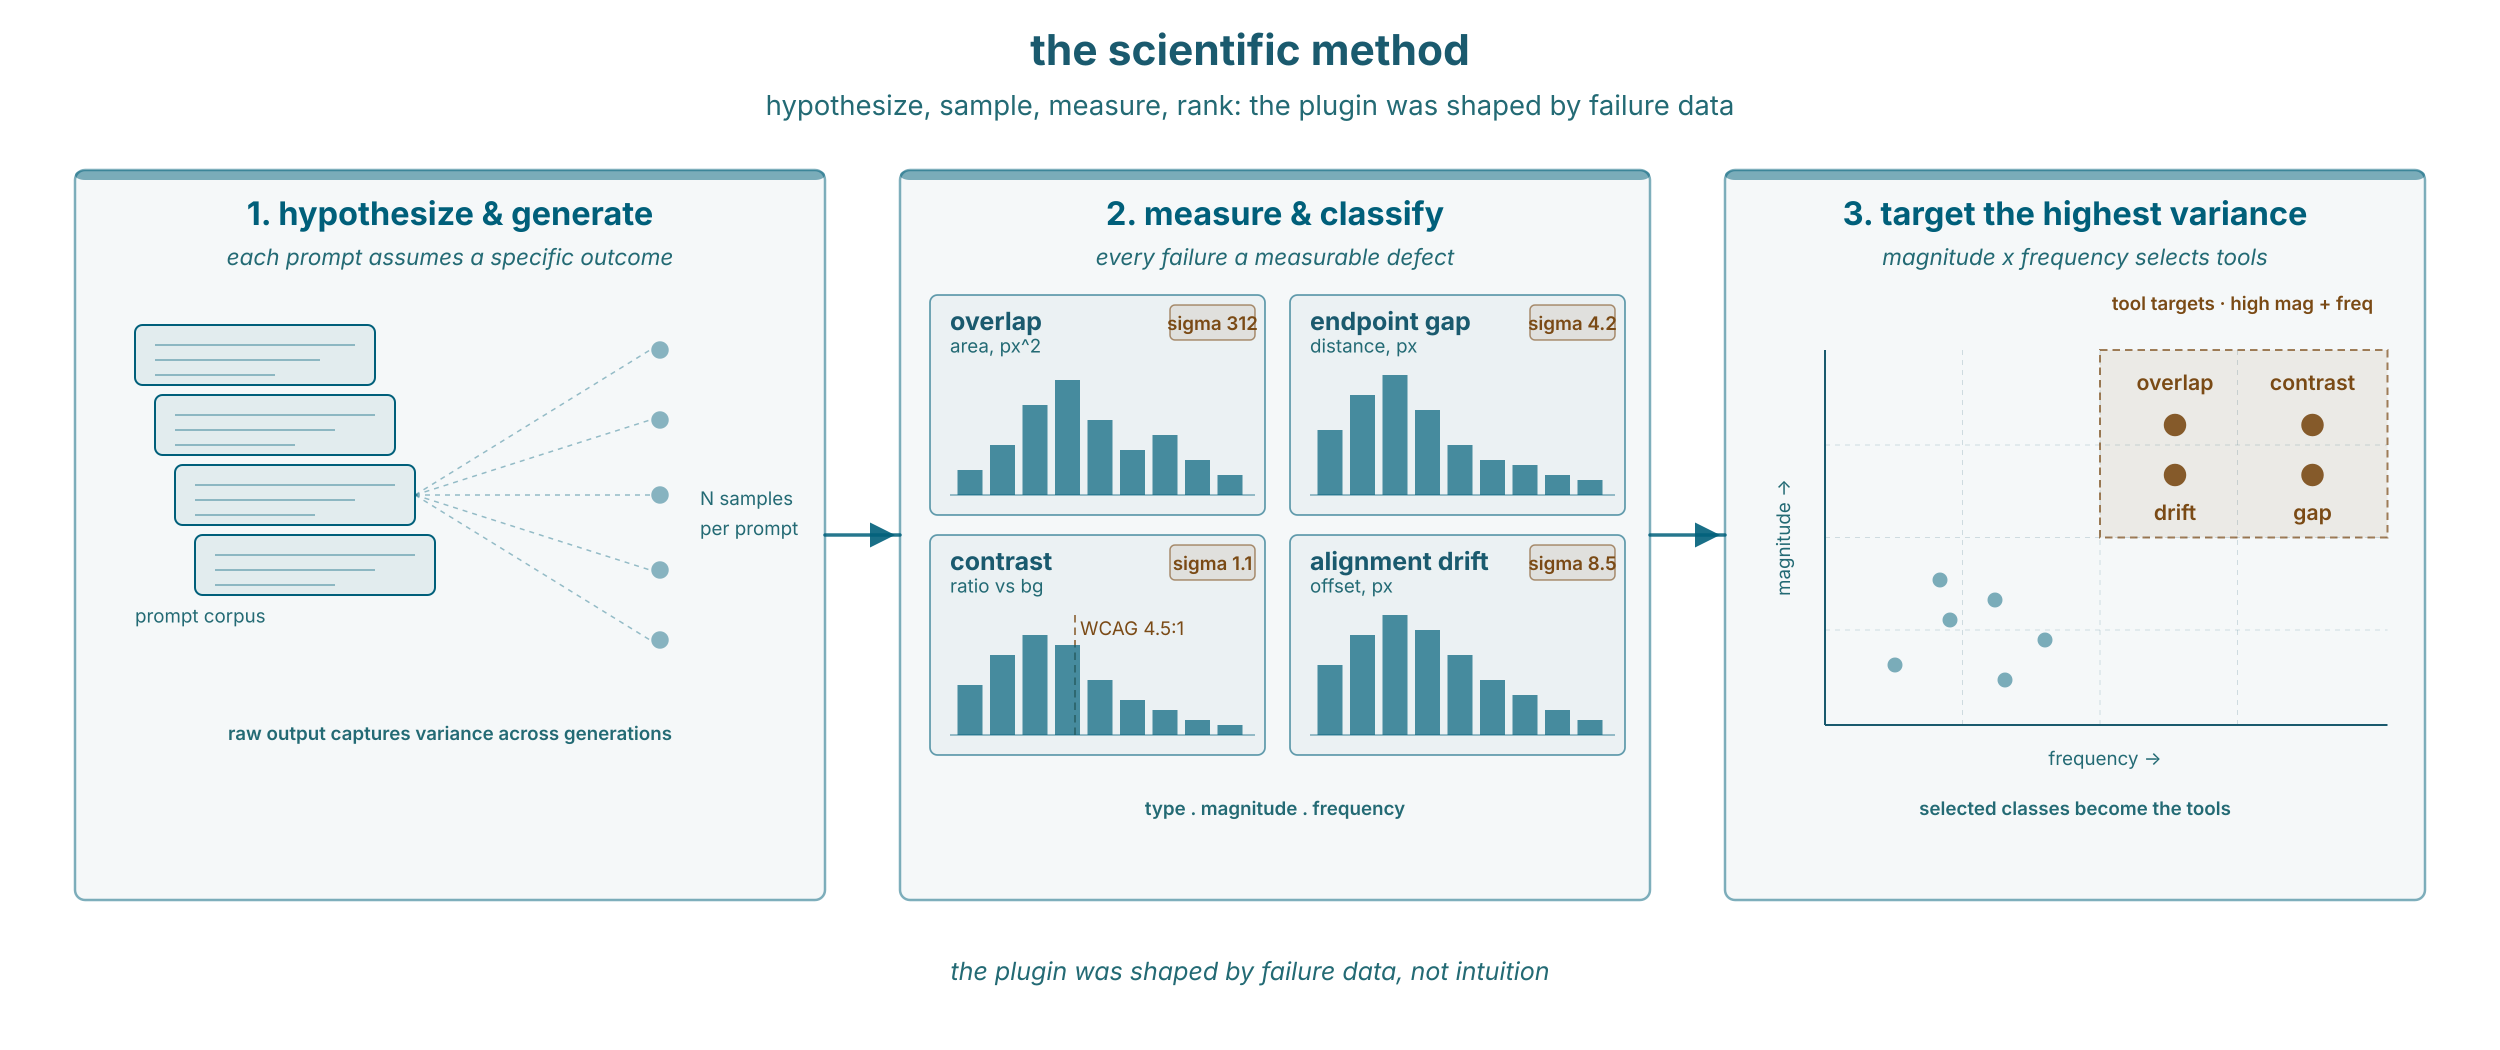
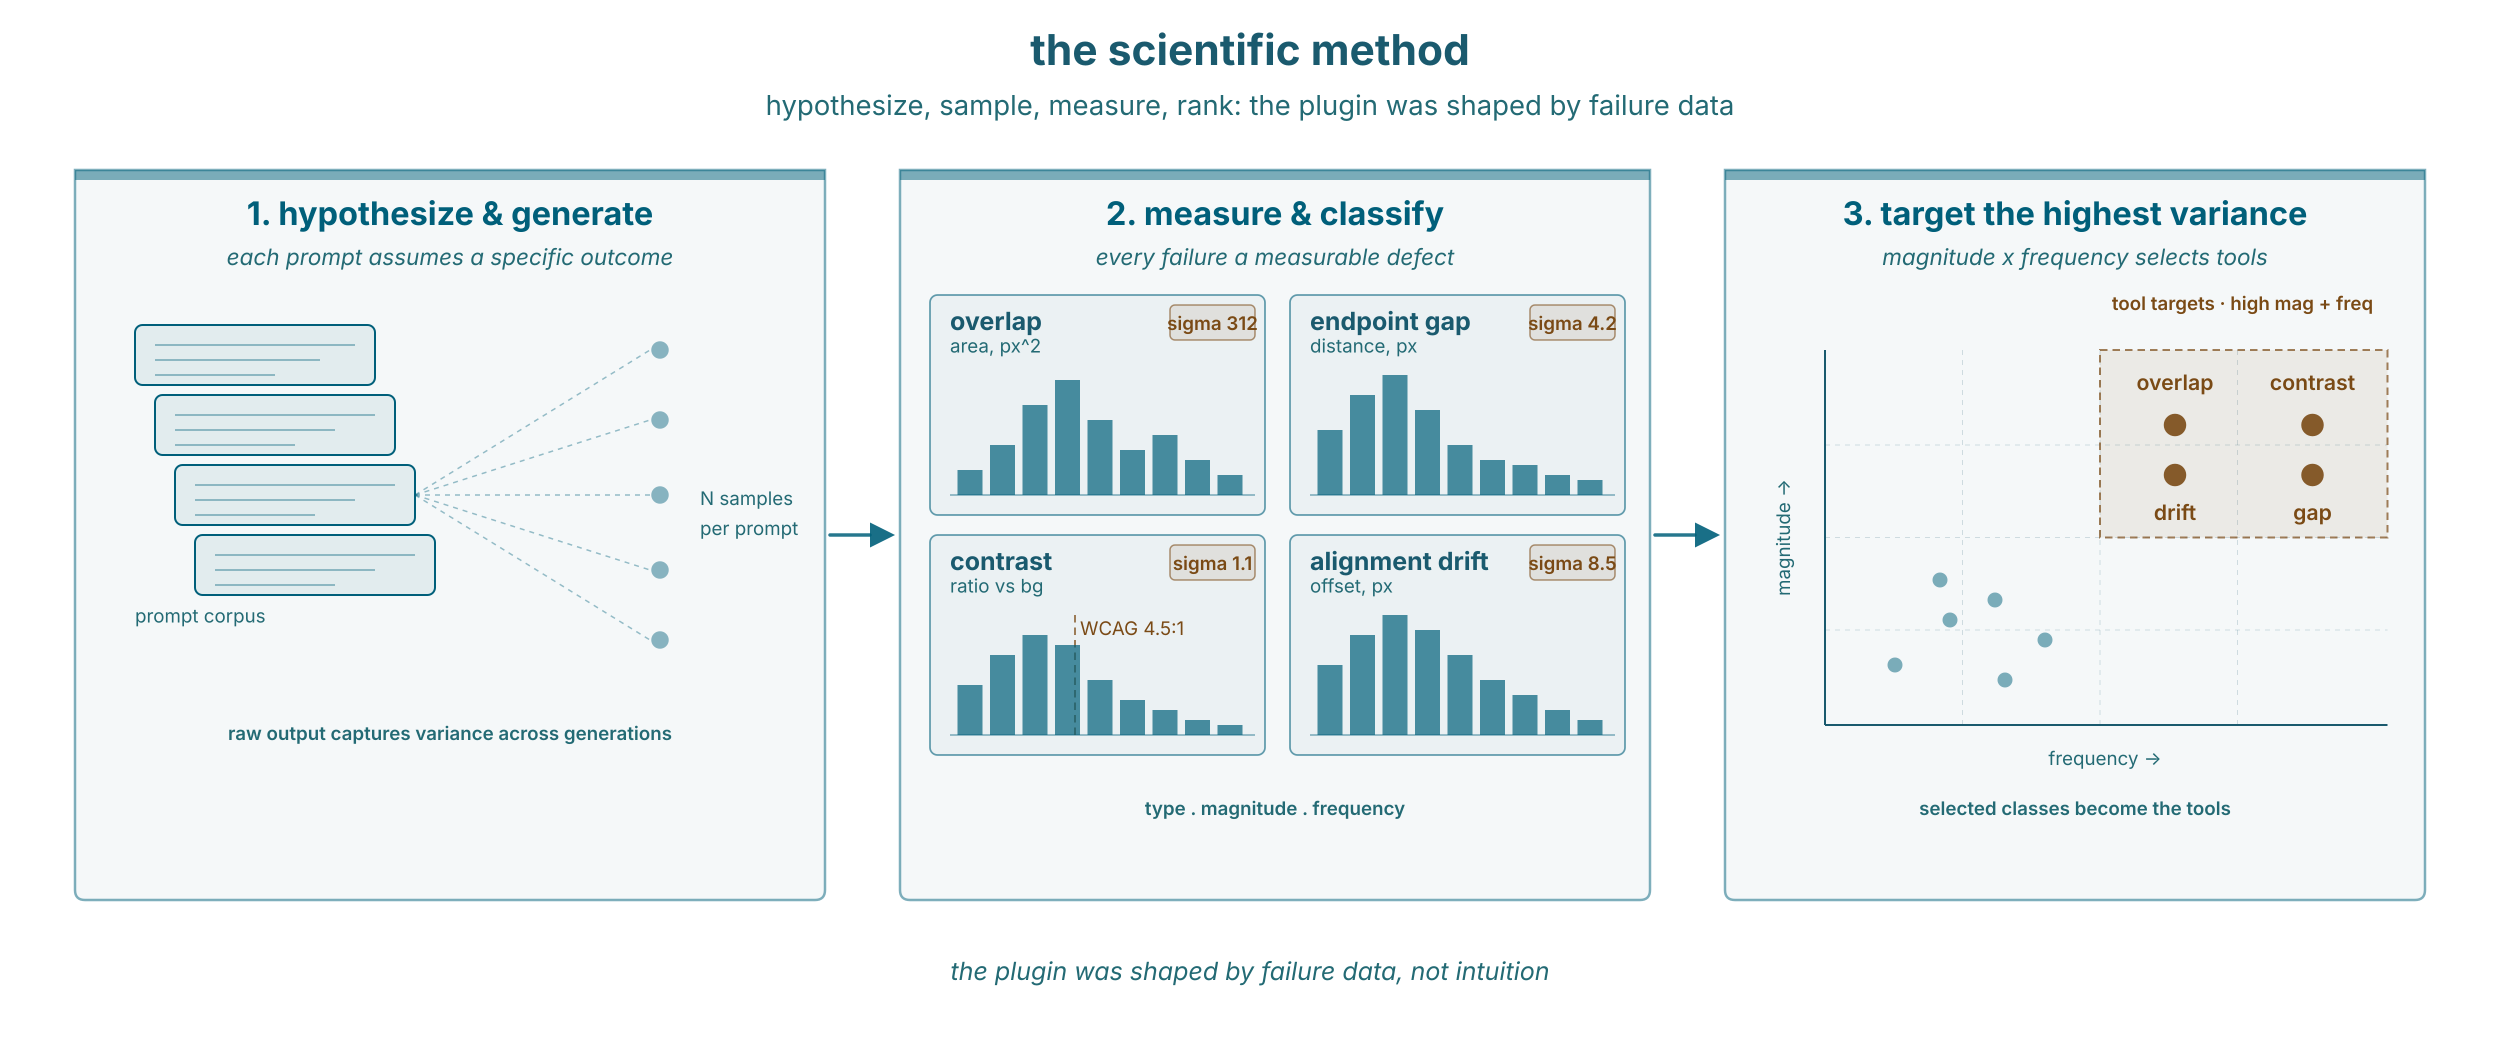
<svg xmlns="http://www.w3.org/2000/svg" viewBox="0 0 1000 420">
  <style>
    text { font-family: 'Inter', 'Segoe UI', Helvetica, Arial, sans-serif; }
    .fg-1 { fill: #1a5a6e; }
    .fg-3 { fill: #236a74; }
    .accent-1 { fill: #005f7a; }
    .accent-2 { fill: #7a4a15; }

    .zone-fill   { fill: #005f7a; fill-opacity: 0.04; }
    .zone-stroke { fill: none; stroke: #005f7a; stroke-width: 1; opacity: 0.5; }
    .zone-bar    { fill: #005f7a; opacity: 0.5; }

    .ticket-fill   { fill: #005f7a; fill-opacity: 0.08; }
    .ticket-stroke { fill: none; stroke: #005f7a; stroke-width: 0.8; }

    .sample-dot    { fill: #005f7a; opacity: 0.45; }
    .sample-line   { fill: none; stroke: #005f7a; stroke-width: 0.6; opacity: 0.4; stroke-dasharray: 2 2; }

    .hist-fill   { fill: #005f7a; fill-opacity: 0.04; }
    .hist-stroke { fill: none; stroke: #005f7a; stroke-width: 0.7; opacity: 0.6; }
    .hist-bar    { fill: #005f7a; opacity: 0.7; }
    .hist-axis   { fill: none; stroke: #005f7a; stroke-width: 0.6; opacity: 0.5; }

    .sigma-fill   { fill: #7a4a15; fill-opacity: 0.1; }
    .sigma-stroke { fill: none; stroke: #7a4a15; stroke-width: 0.6; opacity: 0.6; }

    .axis        { fill: none; stroke: #1a5a6e; stroke-width: 0.8; }
    .axis-tick   { fill: none; stroke: #1a5a6e; stroke-width: 0.6; opacity: 0.5; }
    .axis-grid   { fill: none; stroke: #1a5a6e; stroke-width: 0.4; opacity: 0.18; stroke-dasharray: 2 2; }

    .target-quad-fill   { fill: #7a4a15; fill-opacity: 0.08; }
    .target-quad-stroke { fill: none; stroke: #7a4a15; stroke-width: 0.8; stroke-dasharray: 3 2; opacity: 0.7; }

    .scatter-point-target { fill: #7a4a15; opacity: 0.9; }
    .scatter-point-other  { fill: #005f7a; opacity: 0.5; }
    .scatter-label        { font-size: 8.5px; font-weight: 600; }

    .manifold-strand { fill: none; stroke: #005f7a; stroke-width: 1.4; stroke-linejoin: round; stroke-linecap: round; opacity: 0.85; }
    .manifold-arrow  { fill: #005f7a; stroke: none; opacity: 0.9; }

    .zone-title    { font-size: 13px; font-weight: 700; }
    .zone-subtitle { font-size: 9px; font-style: italic; }
    .metric-name   { font-size: 10px; font-weight: 700; }
    .metric-unit   { font-size: 7.5px; }
    .metric-stat   { font-size: 7.5px; font-weight: 600; }
    .caption       { font-size: 10px; font-style: italic; }

    @media (prefers-color-scheme: dark) {
      .fg-1 { fill: #b8e4f0; }
      .fg-3 { fill: #5aafc5; }
      .accent-1 { fill: #5cc8e0; }
      .accent-2 { fill: #d4a04a; }

      .zone-fill   { fill: #5cc8e0; fill-opacity: 0.06; }
      .zone-stroke { stroke: #5cc8e0; }
      .zone-bar    { fill: #5cc8e0; }

      .ticket-fill   { fill: #5cc8e0; fill-opacity: 0.1; }
      .ticket-stroke { stroke: #5cc8e0; }

      .sample-dot  { fill: #5cc8e0; }
      .sample-line { stroke: #5cc8e0; }

      .hist-fill   { fill: #5cc8e0; fill-opacity: 0.06; }
      .hist-stroke { stroke: #5cc8e0; }
      .hist-bar    { fill: #5cc8e0; }
      .hist-axis   { stroke: #5cc8e0; }

      .sigma-fill   { fill: #d4a04a; fill-opacity: 0.14; }
      .sigma-stroke { stroke: #d4a04a; }

      .axis      { stroke: #b8e4f0; }
      .axis-tick { stroke: #b8e4f0; }
      .axis-grid { stroke: #b8e4f0; }

      .target-quad-fill   { fill: #d4a04a; fill-opacity: 0.12; }
      .target-quad-stroke { stroke: #d4a04a; }

      .scatter-point-target { fill: #d4a04a; }
      .scatter-point-other  { fill: #5cc8e0; }

      .manifold-strand { stroke: #5cc8e0; }
      .manifold-arrow  { fill: #5cc8e0; }
    }
  </style>
  <rect x="0" y="0" width="1000" height="420" fill="transparent" />
  <text class="fg-1" x="500" y="26" text-anchor="middle" font-size="17" font-weight="700">the scientific method</text>
  <text class="fg-3" x="500" y="46" text-anchor="middle" font-size="11">hypothesize, sample, measure, rank: the plugin was shaped by failure data</text>
  <g id="zone-a">
-     <rect class="zone-fill" x="30" y="68" width="300" height="292" rx="4" />
-     <rect class="zone-stroke" x="30" y="68" width="300" height="292" rx="4" />
-     <rect class="zone-bar" x="30" y="68" width="300" height="4" rx="4" />
+     <path class="zone-fill" d="M30,68 H330 V356 Q330,360 326,360 H34 Q30,360 30,356 Z" />
+     <path class="zone-stroke" d="M30,68 H330 V356 Q330,360 326,360 H34 Q30,360 30,356 Z" />
+     <rect class="zone-bar" x="30" y="68" width="300" height="4" />
    <text class="accent-1 zone-title" x="180" y="90" text-anchor="middle">1. hypothesize &amp; generate</text>
    <text class="fg-3 zone-subtitle" x="180" y="106" text-anchor="middle">each prompt assumes a specific outcome</text>
    <g id="prompt-stack">
      <rect class="ticket-fill" x="54" y="130" width="96" height="24" rx="3" />
      <rect class="ticket-stroke" x="54" y="130" width="96" height="24" rx="3" />
      <line class="hist-axis" x1="62" y1="138" x2="142" y2="138" />
      <line class="hist-axis" x1="62" y1="144" x2="128" y2="144" />
      <line class="hist-axis" x1="62" y1="150" x2="110" y2="150" />
      <rect class="ticket-fill" x="62" y="158" width="96" height="24" rx="3" />
      <rect class="ticket-stroke" x="62" y="158" width="96" height="24" rx="3" />
      <line class="hist-axis" x1="70" y1="166" x2="150" y2="166" />
      <line class="hist-axis" x1="70" y1="172" x2="134" y2="172" />
      <line class="hist-axis" x1="70" y1="178" x2="118" y2="178" />
      <rect class="ticket-fill" x="70" y="186" width="96" height="24" rx="3" />
      <rect class="ticket-stroke" x="70" y="186" width="96" height="24" rx="3" />
      <line class="hist-axis" x1="78" y1="194" x2="158" y2="194" />
      <line class="hist-axis" x1="78" y1="200" x2="142" y2="200" />
      <line class="hist-axis" x1="78" y1="206" x2="126" y2="206" />
      <rect class="ticket-fill" x="78" y="214" width="96" height="24" rx="3" />
      <rect class="ticket-stroke" x="78" y="214" width="96" height="24" rx="3" />
      <line class="hist-axis" x1="86" y1="222" x2="166" y2="222" />
      <line class="hist-axis" x1="86" y1="228" x2="150" y2="228" />
      <line class="hist-axis" x1="86" y1="234" x2="134" y2="234" />
      <text class="fg-3 metric-unit" x="54" y="249">prompt corpus</text>
    </g>
    <g id="generation-fan">
      <line class="sample-line" x1="166" y1="198" x2="260" y2="140" />
      <line class="sample-line" x1="166" y1="198" x2="260" y2="168" />
      <line class="sample-line" x1="166" y1="198" x2="260" y2="198" />
      <line class="sample-line" x1="166" y1="198" x2="260" y2="228" />
      <line class="sample-line" x1="166" y1="198" x2="260" y2="256" />
      <circle class="sample-dot" cx="264" cy="140" r="3.5" />
      <circle class="sample-dot" cx="264" cy="168" r="3.5" />
      <circle class="sample-dot" cx="264" cy="198" r="3.5" />
      <circle class="sample-dot" cx="264" cy="228" r="3.5" />
      <circle class="sample-dot" cx="264" cy="256" r="3.5" />
      <text class="fg-3 metric-unit" x="280" y="202">N samples</text>
      <text class="fg-3 metric-unit" x="280" y="214">per prompt</text>
    </g>
    <text class="fg-3 metric-stat" x="180" y="296" text-anchor="middle">raw output captures variance across generations</text>
  </g>
  <g id="zone-b">
-     <rect class="zone-fill" x="360" y="68" width="300" height="292" rx="4" />
-     <rect class="zone-stroke" x="360" y="68" width="300" height="292" rx="4" />
-     <rect class="zone-bar" x="360" y="68" width="300" height="4" rx="4" />
+     <path class="zone-fill" d="M360,68 H660 V356 Q660,360 656,360 H364 Q360,360 360,356 Z" />
+     <path class="zone-stroke" d="M360,68 H660 V356 Q660,360 656,360 H364 Q360,360 360,356 Z" />
+     <rect class="zone-bar" x="360" y="68" width="300" height="4" />
    <text class="accent-1 zone-title" x="510" y="90" text-anchor="middle">2. measure &amp; classify</text>
    <text class="fg-3 zone-subtitle" x="510" y="106" text-anchor="middle">every failure a measurable defect</text>
    <g id="hist-overlap">
      <rect class="hist-fill" x="372" y="118" width="134" height="88" rx="3" />
      <rect class="hist-stroke" x="372" y="118" width="134" height="88" rx="3" />
      <text class="fg-1 metric-name" x="380" y="132">overlap</text>
      <text class="fg-3 metric-unit" x="380" y="141">area, px^2</text>
      <rect class="sigma-fill" x="468" y="122" width="34" height="14" rx="2" />
      <rect class="sigma-stroke" x="468" y="122" width="34" height="14" rx="2" />
      <text class="accent-2 metric-stat" x="485" y="132" text-anchor="middle">sigma 312</text>
      <line class="hist-axis" x1="380" y1="198" x2="502" y2="198" />
      <rect class="hist-bar" x="383" y="188" width="10" height="10" />
      <rect class="hist-bar" x="396" y="178" width="10" height="20" />
      <rect class="hist-bar" x="409" y="162" width="10" height="36" />
      <rect class="hist-bar" x="422" y="152" width="10" height="46" />
      <rect class="hist-bar" x="435" y="168" width="10" height="30" />
      <rect class="hist-bar" x="448" y="180" width="10" height="18" />
      <rect class="hist-bar" x="461" y="174" width="10" height="24" />
      <rect class="hist-bar" x="474" y="184" width="10" height="14" />
      <rect class="hist-bar" x="487" y="190" width="10" height="8" />
    </g>
    <g id="hist-gap">
      <rect class="hist-fill" x="516" y="118" width="134" height="88" rx="3" />
      <rect class="hist-stroke" x="516" y="118" width="134" height="88" rx="3" />
      <text class="fg-1 metric-name" x="524" y="132">endpoint gap</text>
      <text class="fg-3 metric-unit" x="524" y="141">distance, px</text>
      <rect class="sigma-fill" x="612" y="122" width="34" height="14" rx="2" />
      <rect class="sigma-stroke" x="612" y="122" width="34" height="14" rx="2" />
      <text class="accent-2 metric-stat" x="629" y="132" text-anchor="middle">sigma 4.2</text>
      <line class="hist-axis" x1="524" y1="198" x2="646" y2="198" />
      <rect class="hist-bar" x="527" y="172" width="10" height="26" />
      <rect class="hist-bar" x="540" y="158" width="10" height="40" />
      <rect class="hist-bar" x="553" y="150" width="10" height="48" />
      <rect class="hist-bar" x="566" y="164" width="10" height="34" />
      <rect class="hist-bar" x="579" y="178" width="10" height="20" />
      <rect class="hist-bar" x="592" y="184" width="10" height="14" />
      <rect class="hist-bar" x="605" y="186" width="10" height="12" />
      <rect class="hist-bar" x="618" y="190" width="10" height="8" />
      <rect class="hist-bar" x="631" y="192" width="10" height="6" />
    </g>
    <g id="hist-contrast">
      <rect class="hist-fill" x="372" y="214" width="134" height="88" rx="3" />
      <rect class="hist-stroke" x="372" y="214" width="134" height="88" rx="3" />
      <text class="fg-1 metric-name" x="380" y="228">contrast</text>
      <text class="fg-3 metric-unit" x="380" y="237">ratio vs bg</text>
      <rect class="sigma-fill" x="468" y="218" width="34" height="14" rx="2" />
      <rect class="sigma-stroke" x="468" y="218" width="34" height="14" rx="2" />
      <text class="accent-2 metric-stat" x="485" y="228" text-anchor="middle">sigma 1.1</text>
      <line class="hist-axis" x1="380" y1="294" x2="502" y2="294" />
      <line class="target-quad-stroke" x1="430" y1="246" x2="430" y2="294" />
      <text class="accent-2 metric-unit" x="432" y="254" text-anchor="start">WCAG 4.5:1</text>
      <rect class="hist-bar" x="383" y="274" width="10" height="20" />
      <rect class="hist-bar" x="396" y="262" width="10" height="32" />
      <rect class="hist-bar" x="409" y="254" width="10" height="40" />
      <rect class="hist-bar" x="422" y="258" width="10" height="36" />
      <rect class="hist-bar" x="435" y="272" width="10" height="22" />
      <rect class="hist-bar" x="448" y="280" width="10" height="14" />
      <rect class="hist-bar" x="461" y="284" width="10" height="10" />
      <rect class="hist-bar" x="474" y="288" width="10" height="6" />
      <rect class="hist-bar" x="487" y="290" width="10" height="4" />
    </g>
    <g id="hist-drift">
      <rect class="hist-fill" x="516" y="214" width="134" height="88" rx="3" />
      <rect class="hist-stroke" x="516" y="214" width="134" height="88" rx="3" />
      <text class="fg-1 metric-name" x="524" y="228">alignment drift</text>
      <text class="fg-3 metric-unit" x="524" y="237">offset, px</text>
      <rect class="sigma-fill" x="612" y="218" width="34" height="14" rx="2" />
      <rect class="sigma-stroke" x="612" y="218" width="34" height="14" rx="2" />
      <text class="accent-2 metric-stat" x="629" y="228" text-anchor="middle">sigma 8.5</text>
      <line class="hist-axis" x1="524" y1="294" x2="646" y2="294" />
      <rect class="hist-bar" x="527" y="266" width="10" height="28" />
      <rect class="hist-bar" x="540" y="254" width="10" height="40" />
      <rect class="hist-bar" x="553" y="246" width="10" height="48" />
      <rect class="hist-bar" x="566" y="252" width="10" height="42" />
      <rect class="hist-bar" x="579" y="262" width="10" height="32" />
      <rect class="hist-bar" x="592" y="272" width="10" height="22" />
      <rect class="hist-bar" x="605" y="278" width="10" height="16" />
      <rect class="hist-bar" x="618" y="284" width="10" height="10" />
      <rect class="hist-bar" x="631" y="288" width="10" height="6" />
    </g>
    <text class="fg-3 metric-stat" x="510" y="326" text-anchor="middle">type . magnitude . frequency</text>
  </g>
  <g id="zone-c">
-     <rect class="zone-fill" x="690" y="68" width="280" height="292" rx="4" />
-     <rect class="zone-stroke" x="690" y="68" width="280" height="292" rx="4" />
-     <rect class="zone-bar" x="690" y="68" width="280" height="4" rx="4" />
+     <path class="zone-fill" d="M690,68 H970 V356 Q970,360 966,360 H694 Q690,360 690,356 Z" />
+     <path class="zone-stroke" d="M690,68 H970 V356 Q970,360 966,360 H694 Q690,360 690,356 Z" />
+     <rect class="zone-bar" x="690" y="68" width="280" height="4" />
    <text class="accent-1 zone-title" x="830" y="90" text-anchor="middle">3. target the highest variance</text>
    <text class="fg-3 zone-subtitle" x="830" y="106" text-anchor="middle">magnitude x frequency selects tools</text>
    <text class="accent-2 metric-stat" x="897" y="124" text-anchor="middle">tool targets · high mag + freq</text>
    <g id="scatter">
      <line class="axis-grid" x1="730" y1="215" x2="955" y2="215" />
      <line class="axis-grid" x1="730" y1="178" x2="955" y2="178" />
      <line class="axis-grid" x1="730" y1="252" x2="955" y2="252" />
      <line class="axis-grid" x1="785" y1="140" x2="785" y2="290" />
      <line class="axis-grid" x1="840" y1="140" x2="840" y2="290" />
      <line class="axis-grid" x1="895" y1="140" x2="895" y2="290" />
      <rect class="target-quad-fill" x="840" y="140" width="115" height="75" />
      <rect class="target-quad-stroke" x="840" y="140" width="115" height="75" />
      <line class="axis" x1="730" y1="290" x2="955" y2="290" />
      <line class="axis" x1="730" y1="140" x2="730" y2="290" />
      <text class="fg-3 metric-unit" x="842" y="306" text-anchor="middle">frequency →</text>
      <text class="fg-3 metric-unit" x="716" y="215" text-anchor="middle" transform="rotate(-90, 716, 215)">magnitude →</text>
      <circle class="scatter-point-target" cx="870" cy="170" r="4.5" />
      <text class="accent-2 scatter-label" x="870" y="156" text-anchor="middle">overlap</text>
      <circle class="scatter-point-target" cx="925" cy="170" r="4.5" />
      <text class="accent-2 scatter-label" x="925" y="156" text-anchor="middle">contrast</text>
      <circle class="scatter-point-target" cx="870" cy="190" r="4.5" />
      <text class="accent-2 scatter-label" x="870" y="208" text-anchor="middle">drift</text>
      <circle class="scatter-point-target" cx="925" cy="190" r="4.5" />
      <text class="accent-2 scatter-label" x="925" y="208" text-anchor="middle">gap</text>
      <circle class="scatter-point-other" cx="758" cy="266" r="3" />
      <circle class="scatter-point-other" cx="780" cy="248" r="3" />
      <circle class="scatter-point-other" cx="802" cy="272" r="3" />
      <circle class="scatter-point-other" cx="776" cy="232" r="3" />
      <circle class="scatter-point-other" cx="818" cy="256" r="3" />
      <circle class="scatter-point-other" cx="798" cy="240" r="3" />
    </g>
    <text class="fg-3 metric-stat" x="830" y="326" text-anchor="middle">selected classes become the tools</text>
  </g>
  <g id="zone-connectors">
-     <path class="manifold-strand" d="M330,214 L360,214" />
+     <path class="manifold-strand" d="M332,214 L348,214" />
    <polygon class="manifold-arrow" points="358,214 348,209 348,219" />
-     <path class="manifold-strand" d="M660,214 L690,214" />
+     <path class="manifold-strand" d="M662,214 L678,214" />
    <polygon class="manifold-arrow" points="688,214 678,209 678,219" />
  </g>
  <text class="fg-3 caption" x="500" y="392" text-anchor="middle">the plugin was shaped by failure data, not intuition</text>
</svg>
